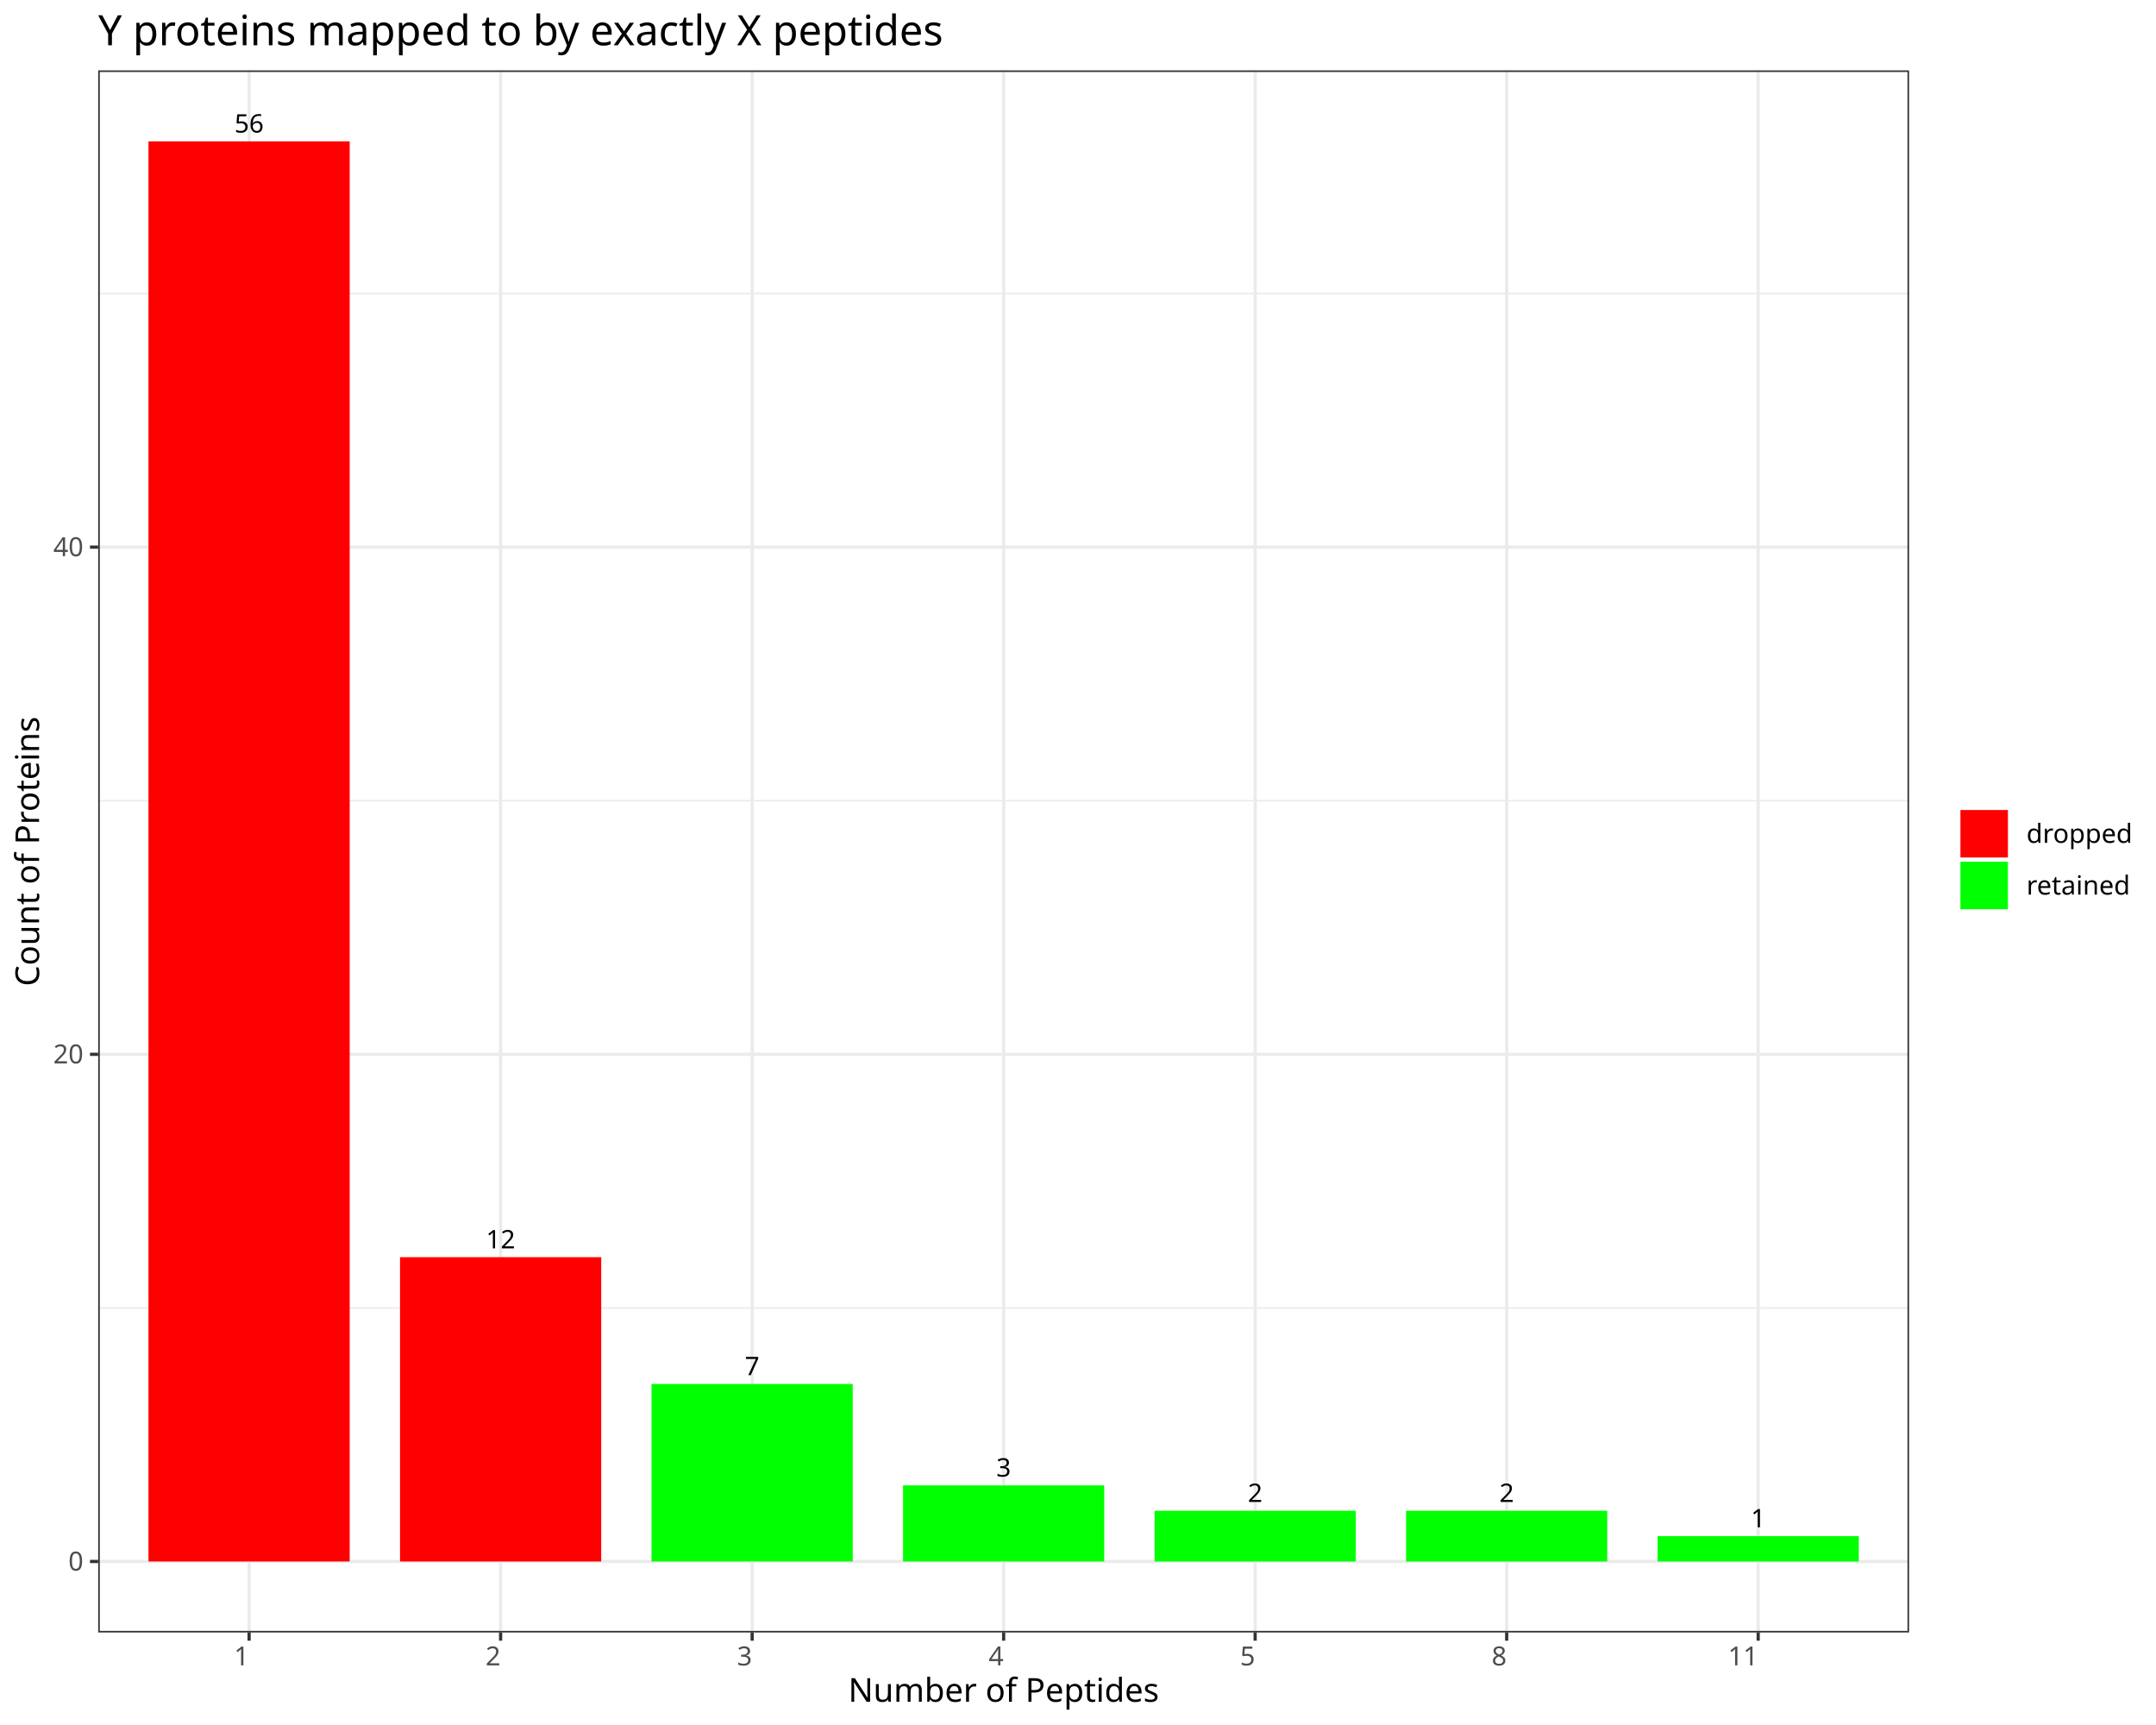
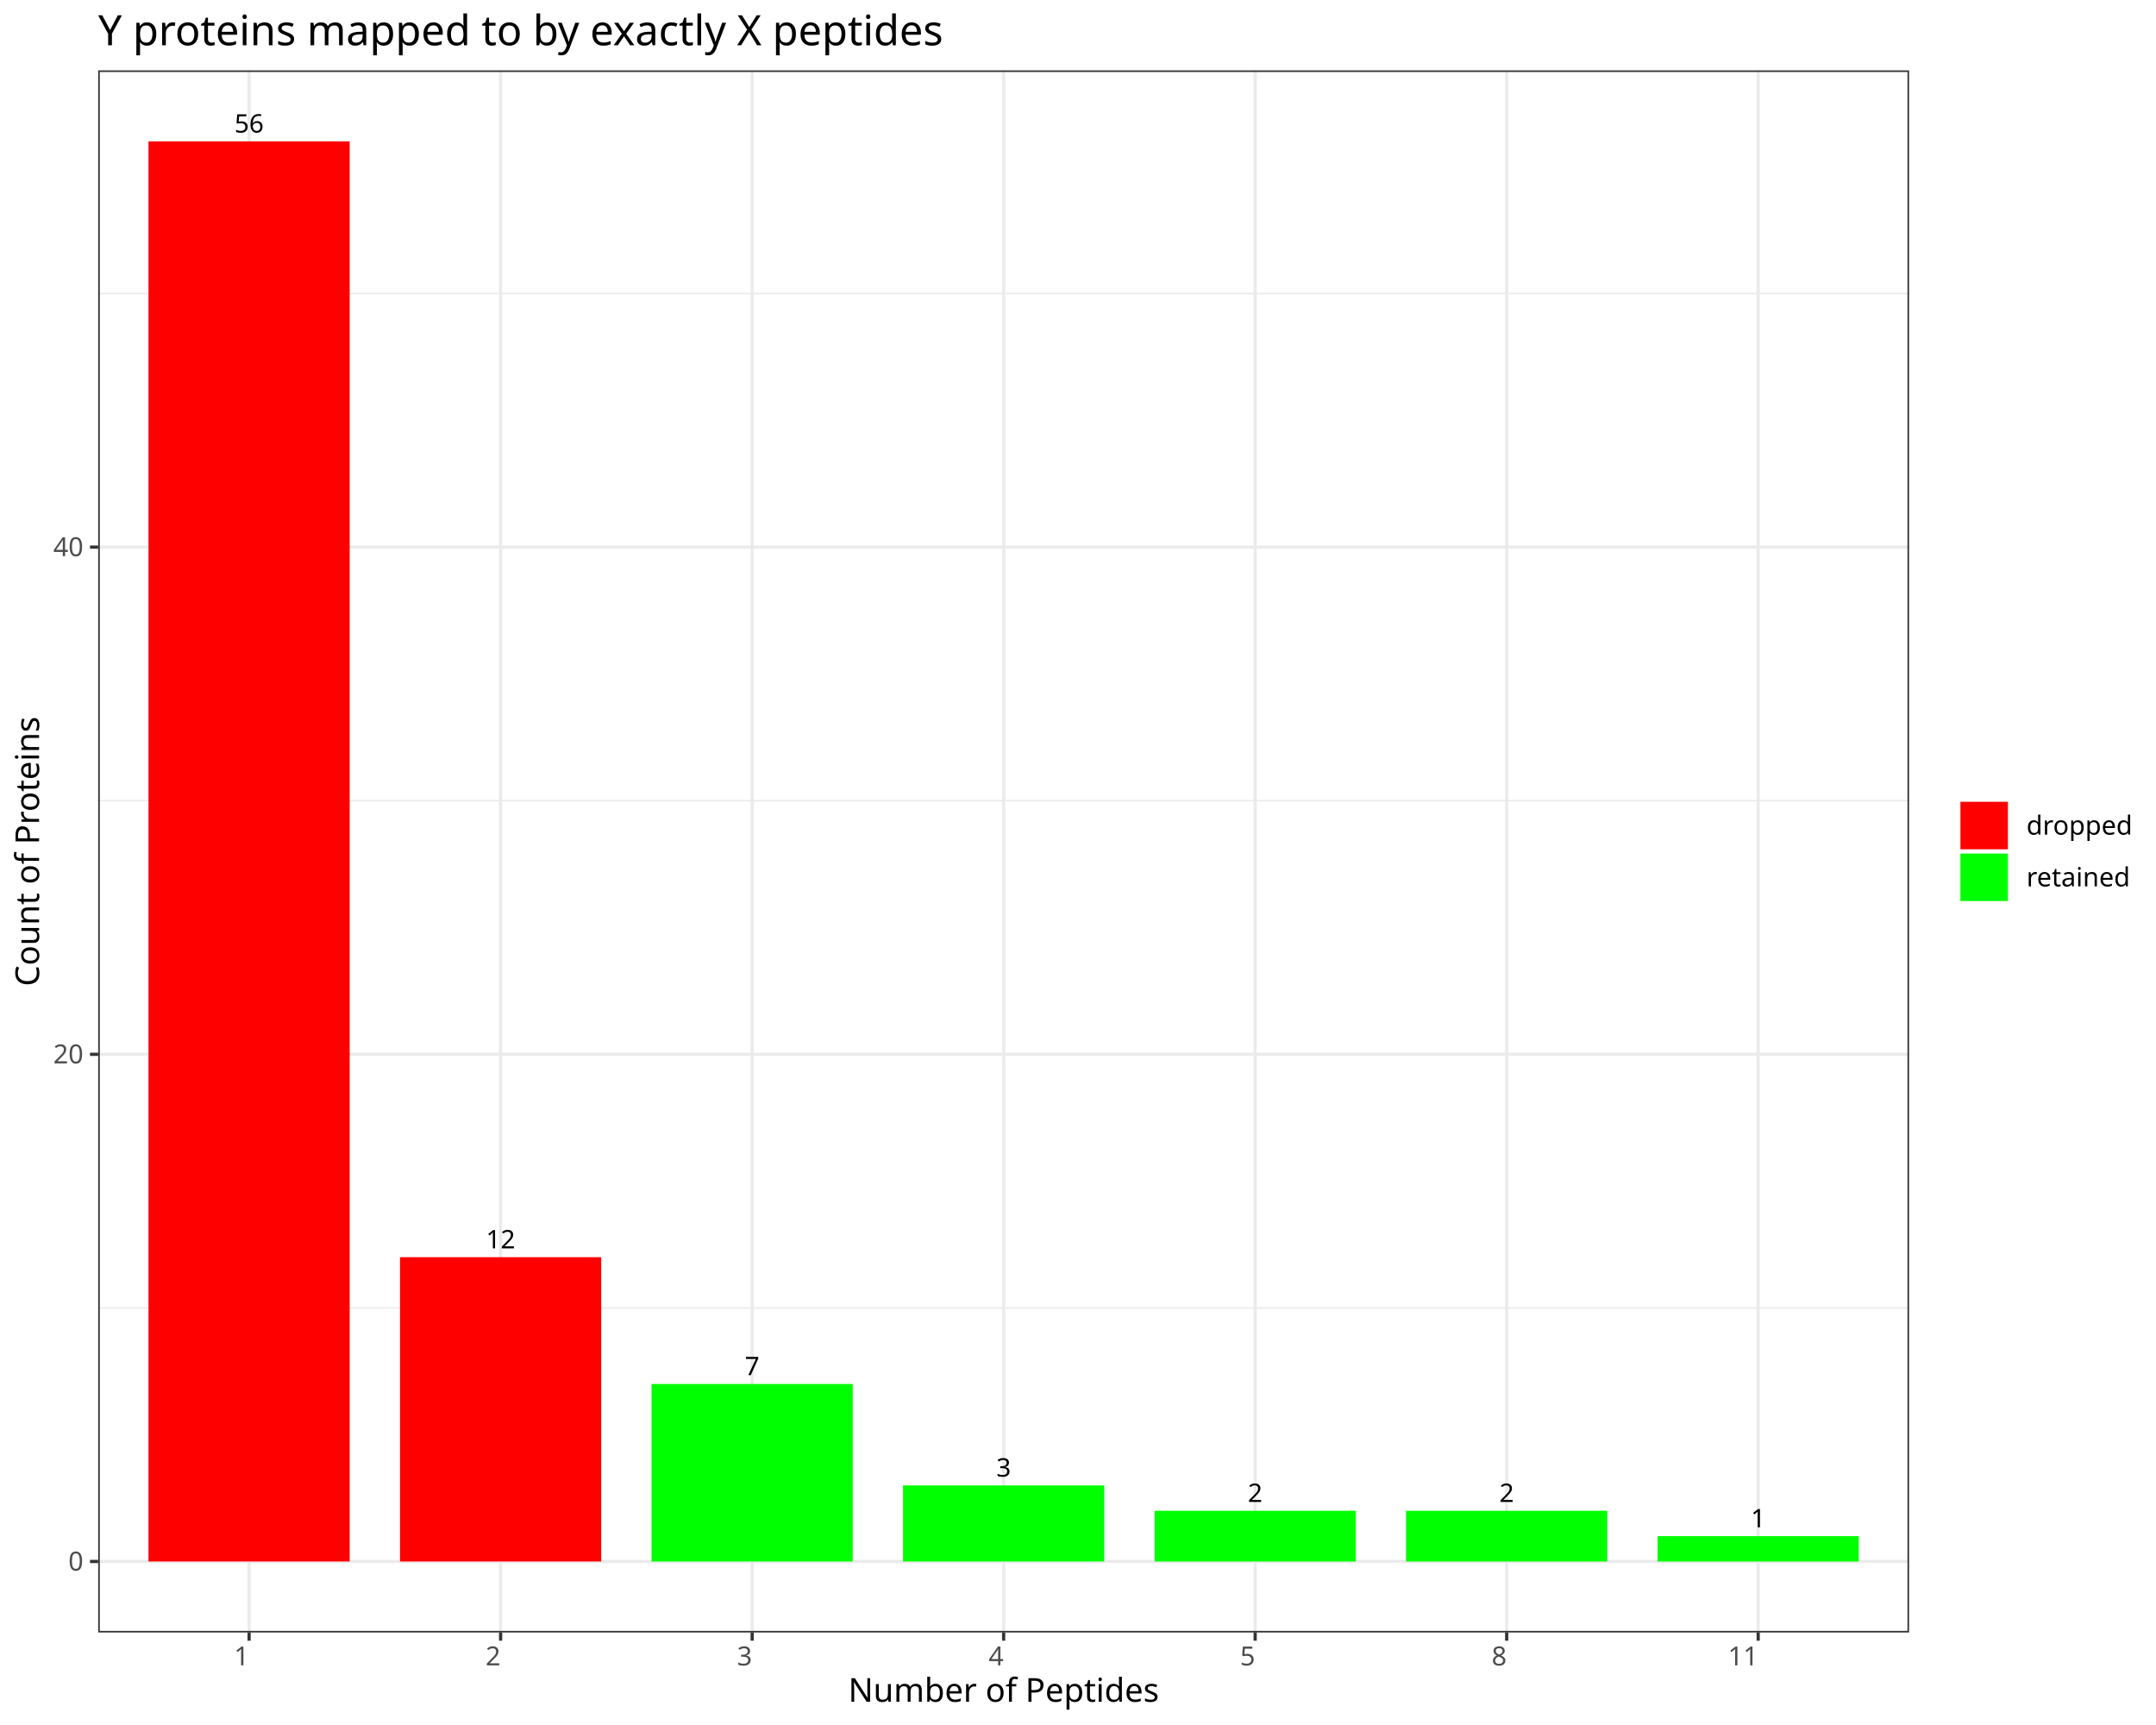
<svg xmlns="http://www.w3.org/2000/svg" class="svglite" data-engine-version="2.0" width="720.00pt" height="576.00pt" viewBox="0 0 720.00 576.00">
  <defs>
    <style type="text/css">
    .svglite line, .svglite polyline, .svglite polygon, .svglite path, .svglite rect, .svglite circle {
      fill: none;
      stroke: #000000;
      stroke-linecap: round;
      stroke-linejoin: round;
      stroke-miterlimit: 10.00;
    }
  </style>
  </defs>
  <rect width="100%" height="100%" style="stroke: none; fill: #FFFFFF;" />
  <defs>
    <clipPath id="cpMC4wMHw3MjAuMDB8MC4wMHw1NzYuMDA=">
      <rect x="0.00" y="0.00" width="720.00" height="576.00" />
    </clipPath>
  </defs>
  <g clip-path="url(#cpMC4wMHw3MjAuMDB8MC4wMHw1NzYuMDA=)">
    <rect x="0.00" y="0.00" width="720.00" height="576.00" style="stroke-width: 1.07; stroke: #FFFFFF; fill: #FFFFFF;" />
  </g>
  <defs>
    <clipPath id="cpMzIuNzl8NjM3LjU1fDIzLjUwfDU0NS4xMQ==">
      <rect x="32.79" y="23.50" width="604.75" height="521.61" />
    </clipPath>
  </defs>
  <g clip-path="url(#cpMzIuNzl8NjM3LjU1fDIzLjUwfDU0NS4xMQ==)">
    <rect x="32.79" y="23.50" width="604.75" height="521.61" style="stroke-width: 1.07; stroke: none; fill: #FFFFFF;" />
    <polyline points="32.79,436.73 637.55,436.73 " style="stroke-width: 0.53; stroke: #EBEBEB; stroke-linecap: butt;" />
    <polyline points="32.79,267.37 637.55,267.37 " style="stroke-width: 0.53; stroke: #EBEBEB; stroke-linecap: butt;" />
    <polyline points="32.79,98.02 637.55,98.02 " style="stroke-width: 0.53; stroke: #EBEBEB; stroke-linecap: butt;" />
    <polyline points="32.79,521.40 637.55,521.40 " style="stroke-width: 1.07; stroke: #EBEBEB; stroke-linecap: butt;" />
    <polyline points="32.79,352.05 637.55,352.05 " style="stroke-width: 1.07; stroke: #EBEBEB; stroke-linecap: butt;" />
    <polyline points="32.79,182.69 637.55,182.69 " style="stroke-width: 1.07; stroke: #EBEBEB; stroke-linecap: butt;" />
    <polyline points="83.19,545.11 83.19,23.50 " style="stroke-width: 1.07; stroke: #EBEBEB; stroke-linecap: butt;" />
    <polyline points="167.18,545.11 167.18,23.50 " style="stroke-width: 1.07; stroke: #EBEBEB; stroke-linecap: butt;" />
    <polyline points="251.18,545.11 251.18,23.50 " style="stroke-width: 1.07; stroke: #EBEBEB; stroke-linecap: butt;" />
    <polyline points="335.17,545.11 335.17,23.50 " style="stroke-width: 1.07; stroke: #EBEBEB; stroke-linecap: butt;" />
    <polyline points="419.16,545.11 419.16,23.50 " style="stroke-width: 1.07; stroke: #EBEBEB; stroke-linecap: butt;" />
    <polyline points="503.16,545.11 503.16,23.50 " style="stroke-width: 1.07; stroke: #EBEBEB; stroke-linecap: butt;" />
    <polyline points="587.15,545.11 587.15,23.50 " style="stroke-width: 1.07; stroke: #EBEBEB; stroke-linecap: butt;" />
    <rect x="49.59" y="47.21" width="67.19" height="474.19" style="stroke-width: 1.07; stroke: none; stroke-linecap: butt; stroke-linejoin: miter; fill: #FF0000;" />
    <rect x="133.59" y="419.79" width="67.19" height="101.61" style="stroke-width: 1.07; stroke: none; stroke-linecap: butt; stroke-linejoin: miter; fill: #FF0000;" />
    <rect x="217.58" y="462.13" width="67.19" height="59.27" style="stroke-width: 1.07; stroke: none; stroke-linecap: butt; stroke-linejoin: miter; fill: #00FF00;" />
    <rect x="301.57" y="496.00" width="67.19" height="25.40" style="stroke-width: 1.07; stroke: none; stroke-linecap: butt; stroke-linejoin: miter; fill: #00FF00;" />
    <rect x="385.57" y="504.47" width="67.19" height="16.94" style="stroke-width: 1.07; stroke: none; stroke-linecap: butt; stroke-linejoin: miter; fill: #00FF00;" />
    <rect x="469.56" y="504.47" width="67.19" height="16.94" style="stroke-width: 1.07; stroke: none; stroke-linecap: butt; stroke-linejoin: miter; fill: #00FF00;" />
    <rect x="553.55" y="512.94" width="67.19" height="8.47" style="stroke-width: 1.07; stroke: none; stroke-linecap: butt; stroke-linejoin: miter; fill: #00FF00;" />
    <text x="83.19" y="44.27" text-anchor="middle" style="font-size: 8.54px; font-family: sans;" textLength="9.50px" lengthAdjust="spacingAndGlyphs">56</text>
    <text x="167.18" y="416.85" text-anchor="middle" style="font-size: 8.54px; font-family: sans;" textLength="9.50px" lengthAdjust="spacingAndGlyphs">12</text>
    <text x="251.18" y="459.19" text-anchor="middle" style="font-size: 8.54px; font-family: sans;" textLength="4.75px" lengthAdjust="spacingAndGlyphs">7</text>
    <text x="335.17" y="493.06" text-anchor="middle" style="font-size: 8.54px; font-family: sans;" textLength="4.75px" lengthAdjust="spacingAndGlyphs">3</text>
    <text x="419.16" y="501.53" text-anchor="middle" style="font-size: 8.54px; font-family: sans;" textLength="4.75px" lengthAdjust="spacingAndGlyphs">2</text>
    <text x="503.16" y="501.53" text-anchor="middle" style="font-size: 8.54px; font-family: sans;" textLength="4.75px" lengthAdjust="spacingAndGlyphs">2</text>
    <text x="587.15" y="510.00" text-anchor="middle" style="font-size: 8.54px; font-family: sans;" textLength="4.75px" lengthAdjust="spacingAndGlyphs">1</text>
    <rect x="32.79" y="23.50" width="604.75" height="521.61" style="stroke-width: 1.07; stroke: #333333;" />
  </g>
  <g clip-path="url(#cpMC4wMHw3MjAuMDB8MC4wMHw1NzYuMDA=)">
    <text x="27.86" y="524.43" text-anchor="end" style="font-size: 8.80px; fill: #4D4D4D; font-family: sans;" textLength="4.89px" lengthAdjust="spacingAndGlyphs">0</text>
    <text x="27.86" y="355.08" text-anchor="end" style="font-size: 8.80px; fill: #4D4D4D; font-family: sans;" textLength="9.79px" lengthAdjust="spacingAndGlyphs">20</text>
    <text x="27.86" y="185.72" text-anchor="end" style="font-size: 8.80px; fill: #4D4D4D; font-family: sans;" textLength="9.79px" lengthAdjust="spacingAndGlyphs">40</text>
    <polyline points="30.05,521.40 32.79,521.40 " style="stroke-width: 1.07; stroke: #333333; stroke-linecap: butt;" />
    <polyline points="30.05,352.05 32.79,352.05 " style="stroke-width: 1.07; stroke: #333333; stroke-linecap: butt;" />
    <polyline points="30.05,182.69 32.79,182.69 " style="stroke-width: 1.07; stroke: #333333; stroke-linecap: butt;" />
    <polyline points="83.19,547.85 83.19,545.11 " style="stroke-width: 1.07; stroke: #333333; stroke-linecap: butt;" />
    <polyline points="167.18,547.85 167.18,545.11 " style="stroke-width: 1.07; stroke: #333333; stroke-linecap: butt;" />
    <polyline points="251.18,547.85 251.18,545.11 " style="stroke-width: 1.07; stroke: #333333; stroke-linecap: butt;" />
    <polyline points="335.17,547.85 335.17,545.11 " style="stroke-width: 1.07; stroke: #333333; stroke-linecap: butt;" />
    <polyline points="419.16,547.85 419.16,545.11 " style="stroke-width: 1.07; stroke: #333333; stroke-linecap: butt;" />
    <polyline points="503.16,547.85 503.16,545.11 " style="stroke-width: 1.07; stroke: #333333; stroke-linecap: butt;" />
    <polyline points="587.15,547.85 587.15,545.11 " style="stroke-width: 1.07; stroke: #333333; stroke-linecap: butt;" />
    <text x="83.19" y="556.10" text-anchor="end" style="font-size: 8.80px; fill: #4D4D4D; font-family: sans;" textLength="4.89px" lengthAdjust="spacingAndGlyphs">1</text>
    <text x="167.18" y="556.10" text-anchor="end" style="font-size: 8.80px; fill: #4D4D4D; font-family: sans;" textLength="4.89px" lengthAdjust="spacingAndGlyphs">2</text>
    <text x="251.18" y="556.10" text-anchor="end" style="font-size: 8.80px; fill: #4D4D4D; font-family: sans;" textLength="4.89px" lengthAdjust="spacingAndGlyphs">3</text>
    <text x="335.17" y="556.10" text-anchor="end" style="font-size: 8.80px; fill: #4D4D4D; font-family: sans;" textLength="4.89px" lengthAdjust="spacingAndGlyphs">4</text>
    <text x="419.16" y="556.10" text-anchor="end" style="font-size: 8.80px; fill: #4D4D4D; font-family: sans;" textLength="4.89px" lengthAdjust="spacingAndGlyphs">5</text>
    <text x="503.16" y="556.10" text-anchor="end" style="font-size: 8.80px; fill: #4D4D4D; font-family: sans;" textLength="4.89px" lengthAdjust="spacingAndGlyphs">8</text>
    <text x="587.15" y="556.10" text-anchor="end" style="font-size: 8.80px; fill: #4D4D4D; font-family: sans;" textLength="9.79px" lengthAdjust="spacingAndGlyphs">11</text>
    <text x="335.17" y="568.24" text-anchor="middle" style="font-size: 11.00px; font-family: sans;" textLength="97.23px" lengthAdjust="spacingAndGlyphs">Number of Peptides</text>
    <text transform="translate(13.05,284.31) rotate(-90)" text-anchor="middle" style="font-size: 11.00px; font-family: sans;" textLength="85.00px" lengthAdjust="spacingAndGlyphs">Count of Proteins</text>
-     <rect x="648.50" y="258.81" width="66.02" height="51.00" style="stroke-width: 1.07; stroke: none; fill: #FFFFFF;" />
-     <rect x="653.98" y="269.77" width="17.28" height="17.28" style="stroke-width: 1.07; stroke: none; fill: #FFFFFF;" />
-     <rect x="654.69" y="270.47" width="15.86" height="15.86" style="stroke-width: 1.07; stroke: none; stroke-linecap: butt; stroke-linejoin: miter; fill: #FF0000;" />
-     <rect x="653.98" y="287.05" width="17.28" height="17.28" style="stroke-width: 1.07; stroke: none; fill: #FFFFFF;" />
-     <rect x="654.69" y="287.75" width="15.86" height="15.86" style="stroke-width: 1.07; stroke: none; stroke-linecap: butt; stroke-linejoin: miter; fill: #00FF00;" />
-     <text x="676.74" y="281.43" style="font-size: 8.80px; font-family: sans;" textLength="32.30px" lengthAdjust="spacingAndGlyphs">dropped</text>
-     <text x="676.74" y="298.71" style="font-size: 8.80px; font-family: sans;" textLength="31.80px" lengthAdjust="spacingAndGlyphs">retained</text>
+     <rect x="648.50" y="261.55" width="66.02" height="45.52" style="stroke-width: 1.07; stroke: none; fill: #FFFFFF;" />
+     <rect x="653.98" y="267.03" width="17.28" height="17.28" style="stroke-width: 1.07; stroke: none; fill: #FFFFFF;" />
+     <rect x="654.69" y="267.73" width="15.86" height="15.86" style="stroke-width: 1.07; stroke: none; stroke-linecap: butt; stroke-linejoin: miter; fill: #FF0000;" />
+     <rect x="653.98" y="284.31" width="17.28" height="17.28" style="stroke-width: 1.07; stroke: none; fill: #FFFFFF;" />
+     <rect x="654.69" y="285.01" width="15.86" height="15.86" style="stroke-width: 1.07; stroke: none; stroke-linecap: butt; stroke-linejoin: miter; fill: #00FF00;" />
+     <text x="676.74" y="278.69" style="font-size: 8.80px; font-family: sans;" textLength="32.30px" lengthAdjust="spacingAndGlyphs">dropped</text>
+     <text x="676.74" y="295.97" style="font-size: 8.80px; font-family: sans;" textLength="31.80px" lengthAdjust="spacingAndGlyphs">retained</text>
    <text x="32.79" y="15.11" style="font-size: 14.00px; font-family: sans;" textLength="269.31px" lengthAdjust="spacingAndGlyphs">Y proteins mapped to by exactly X peptides</text>
  </g>
</svg>
